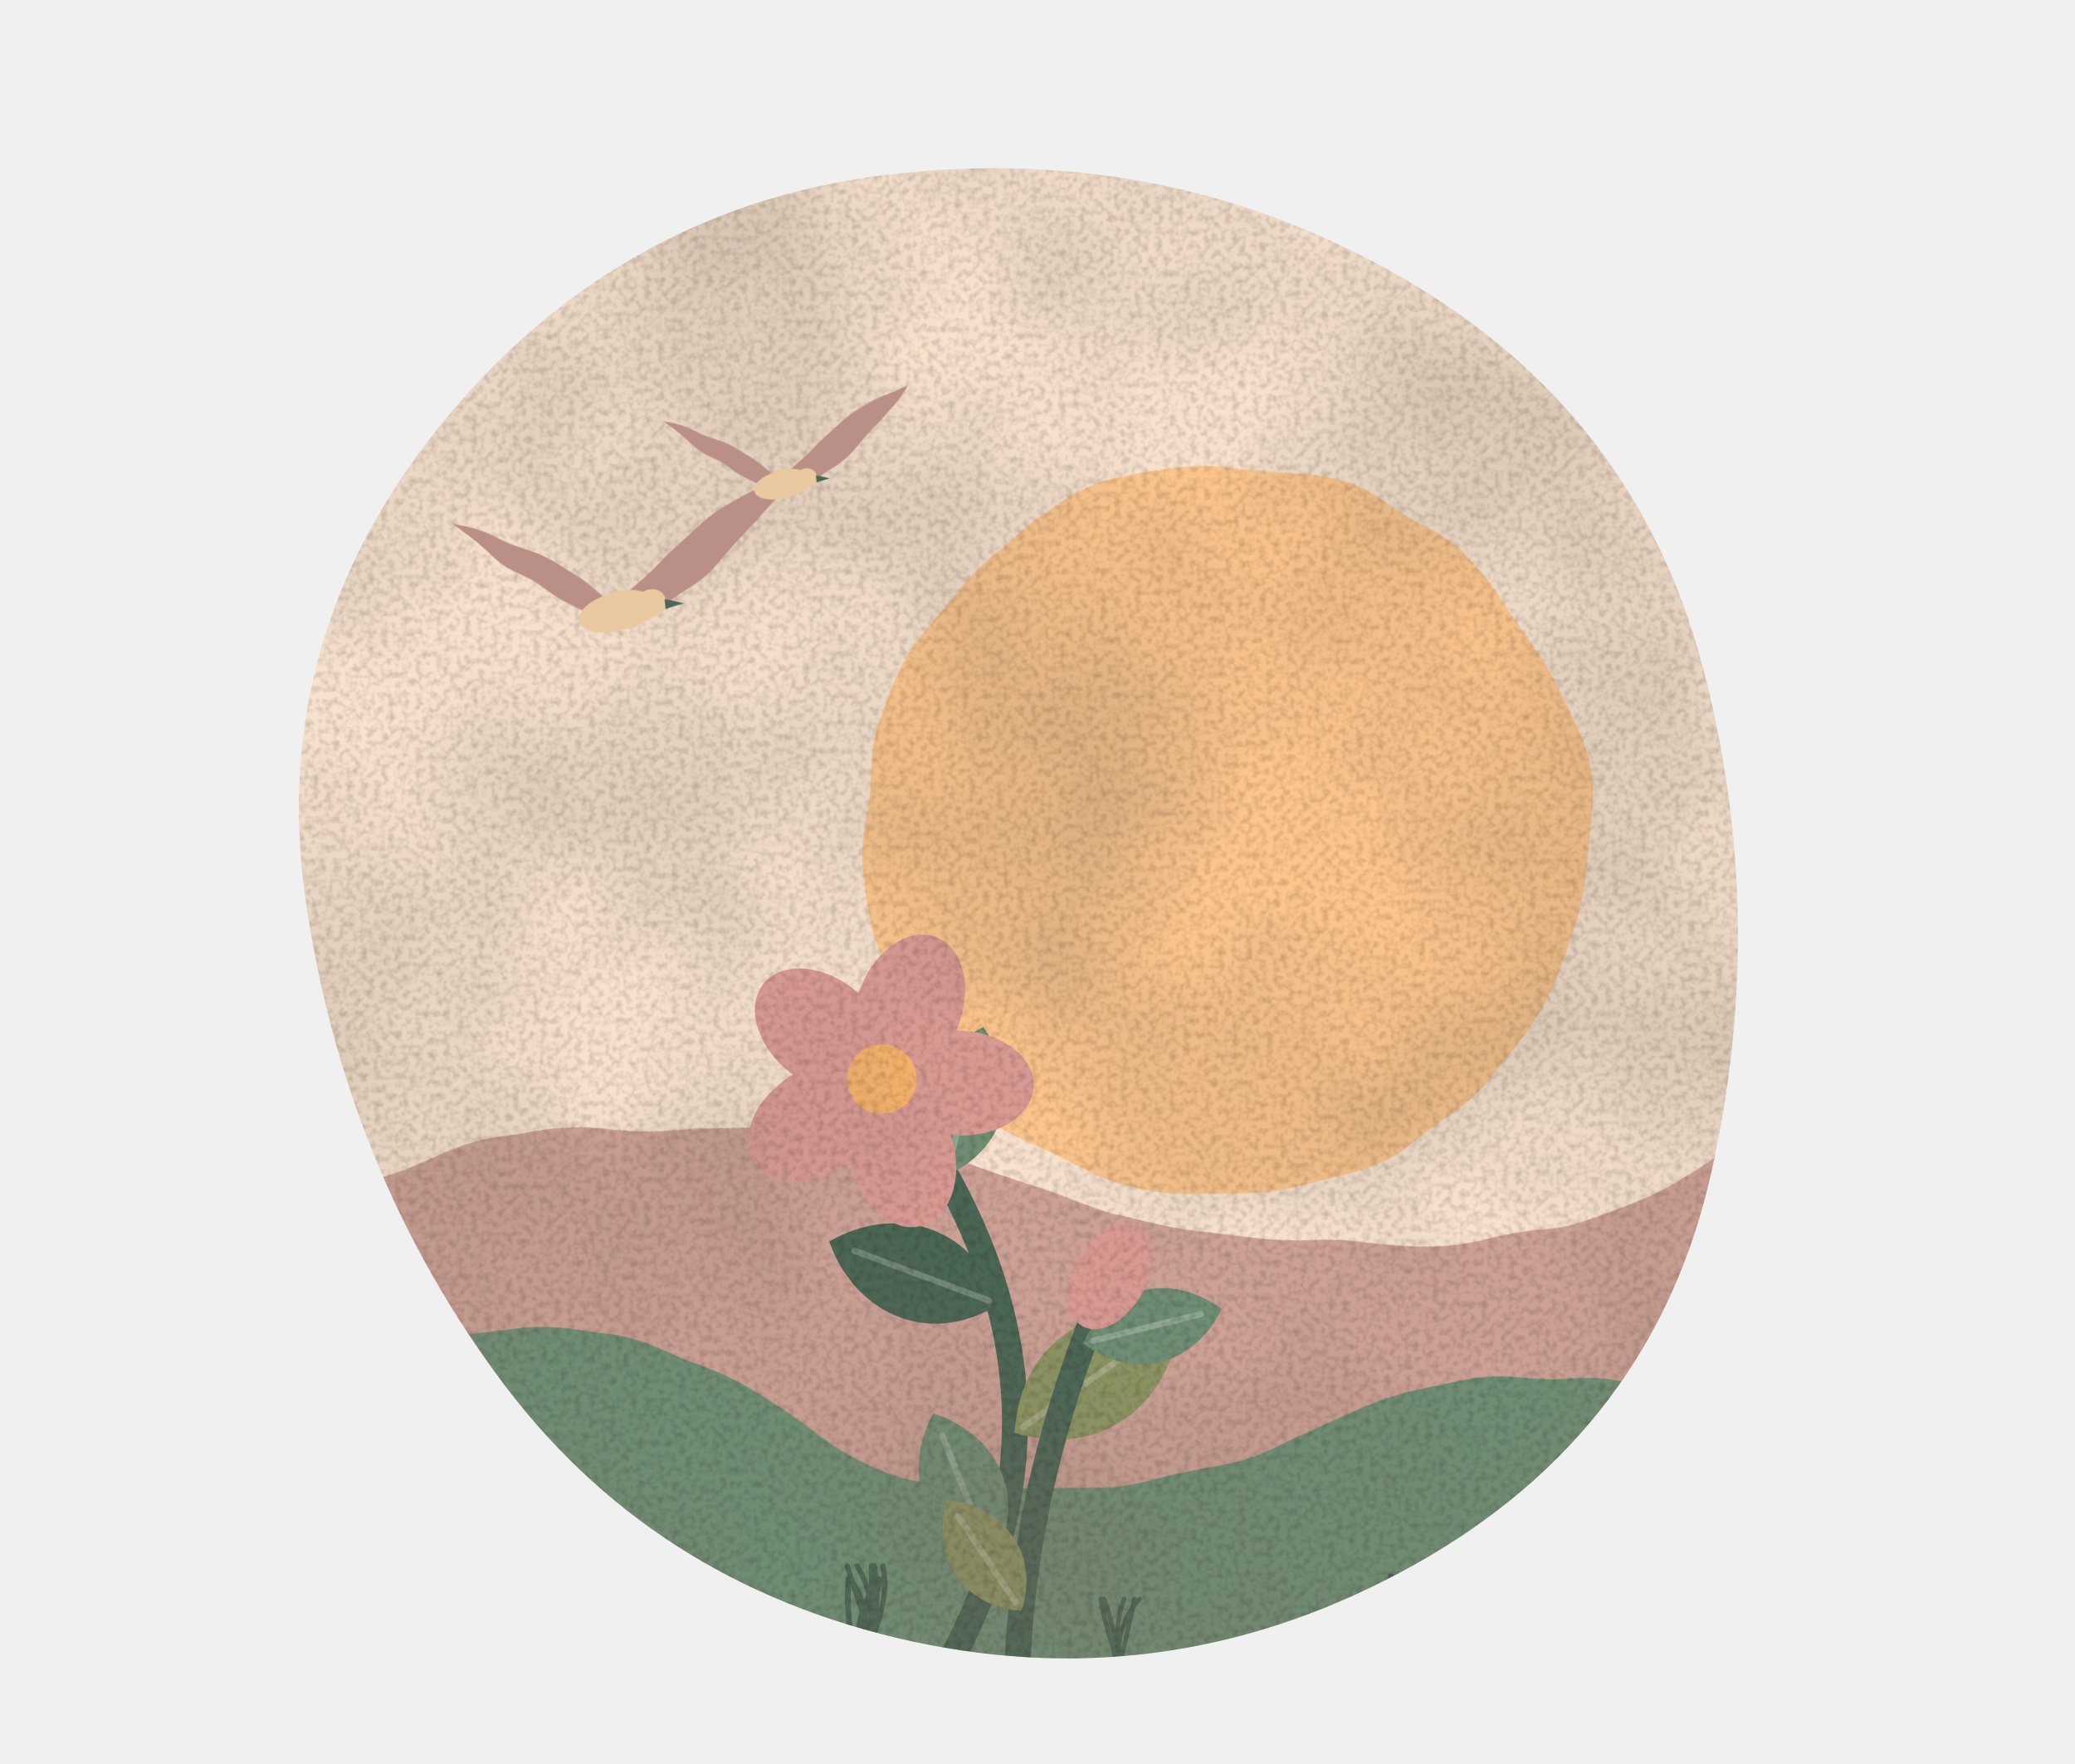
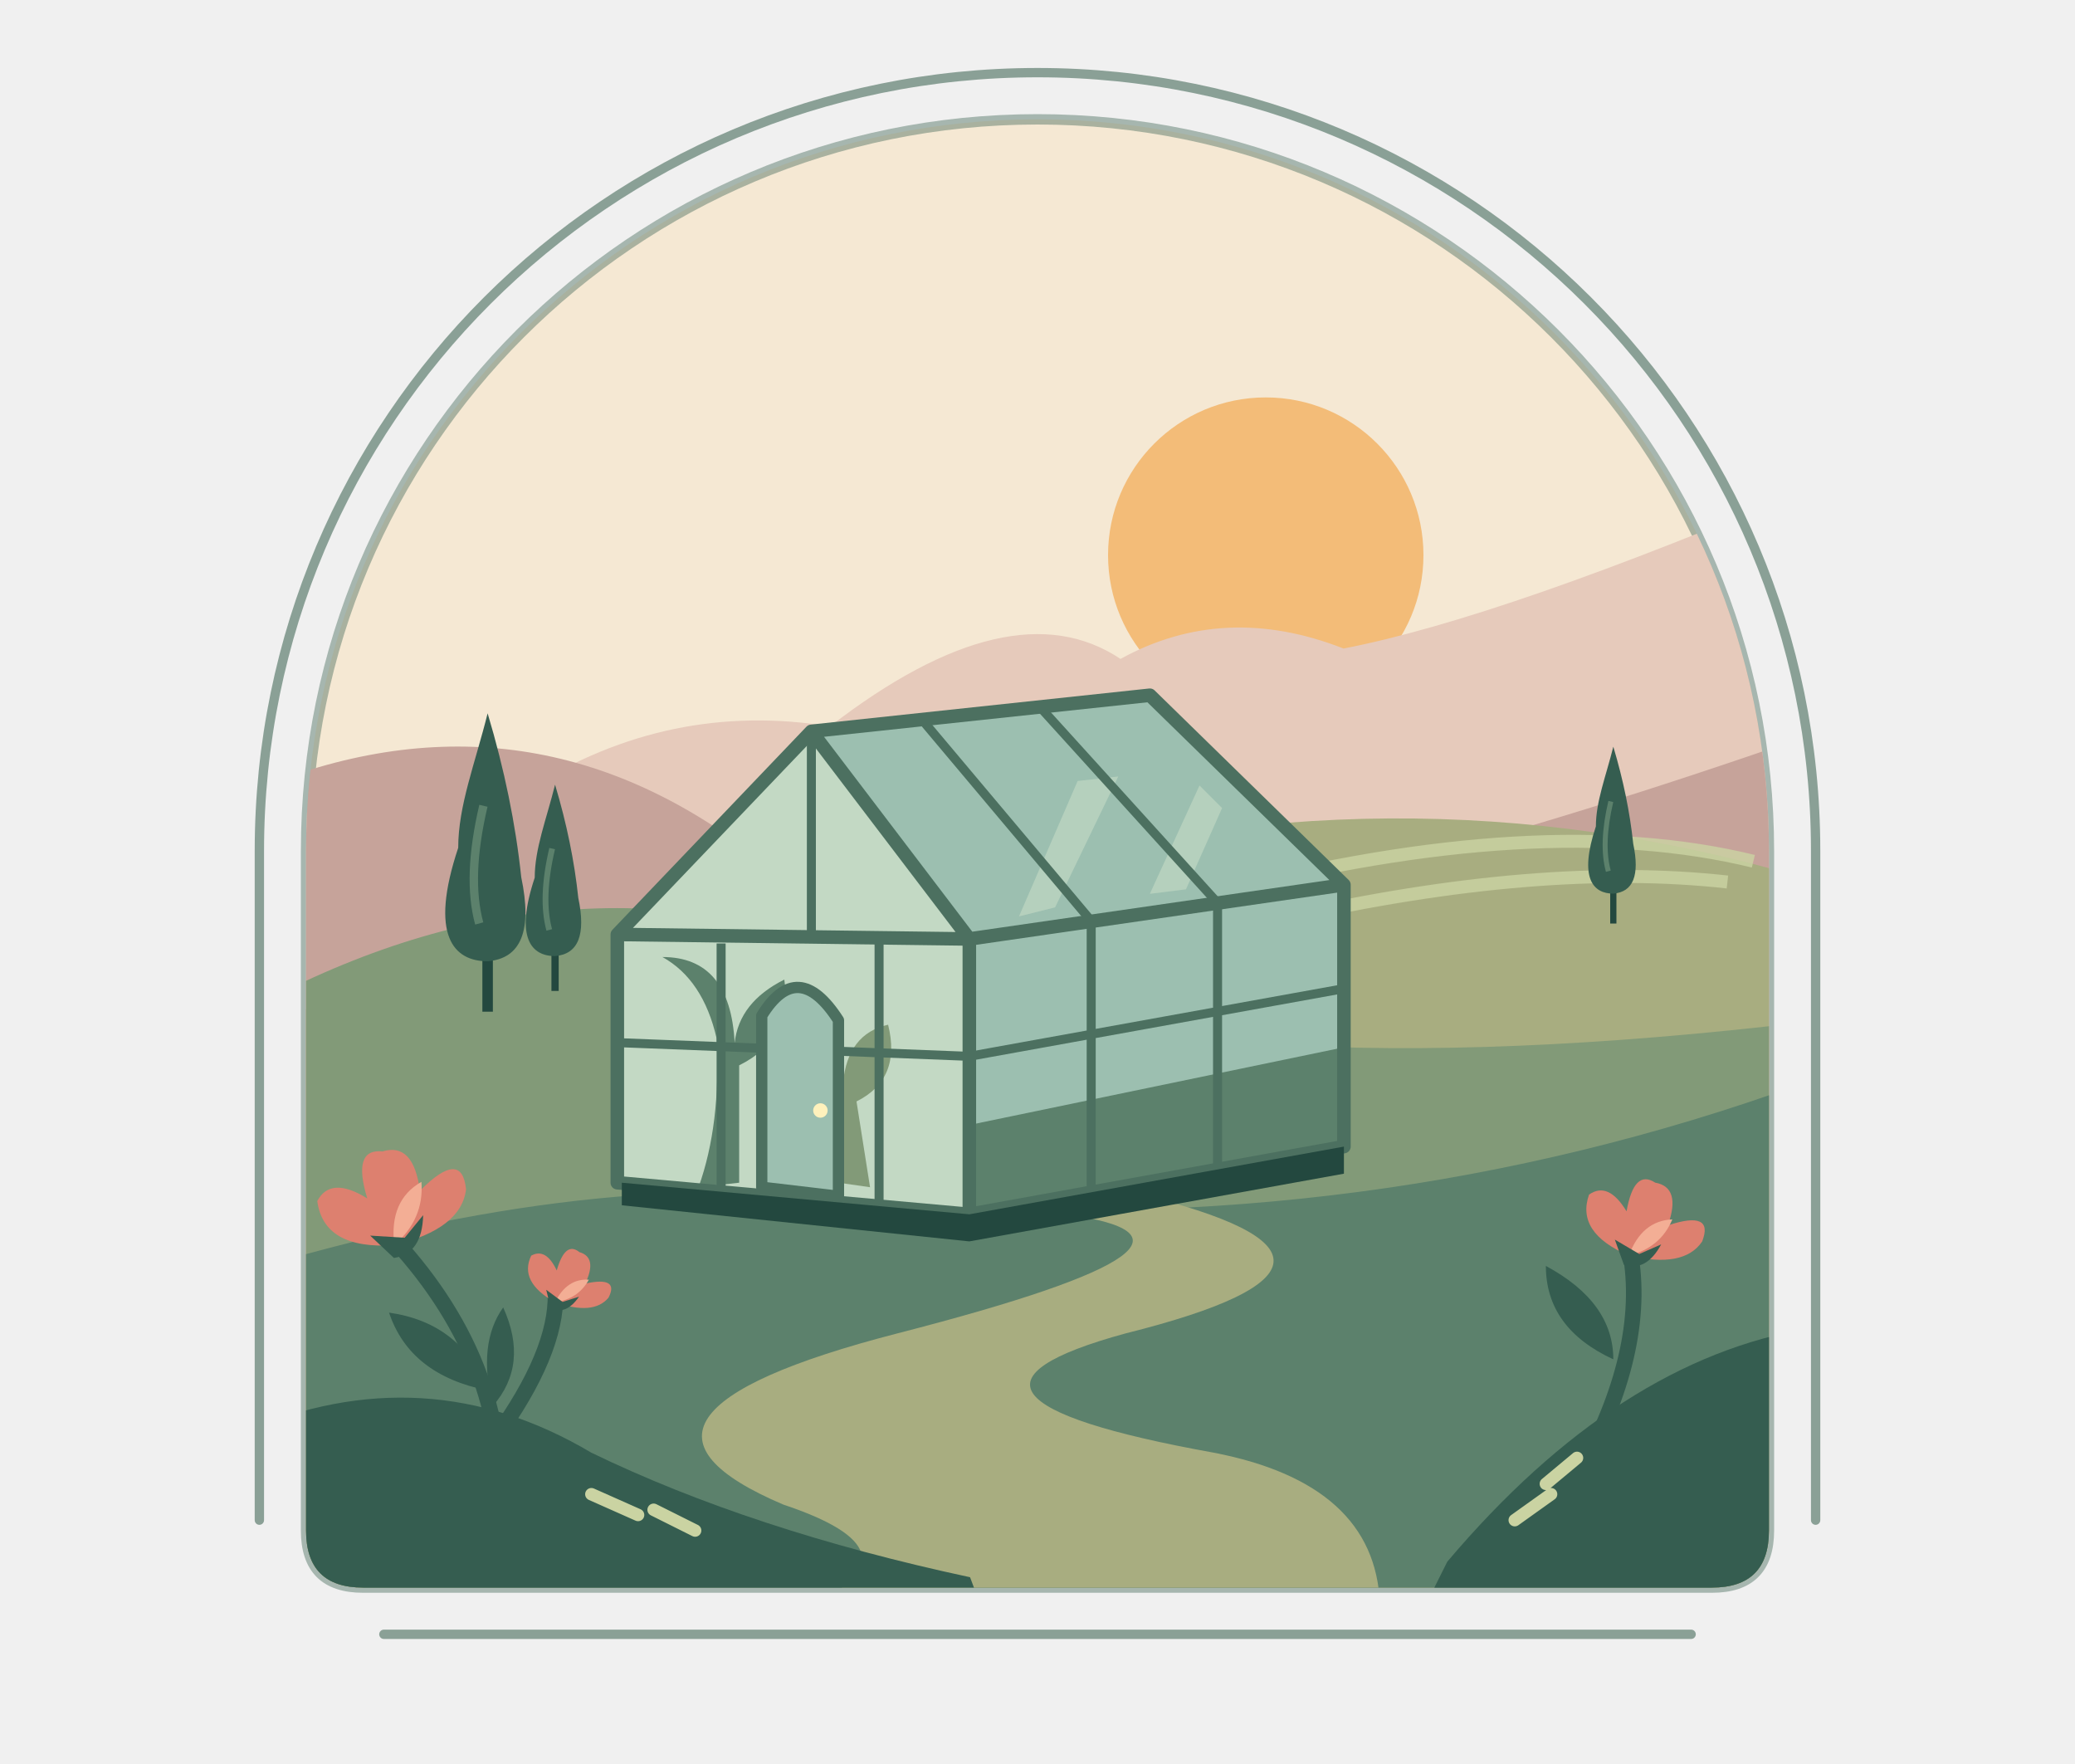
- <svg xmlns="http://www.w3.org/2000/svg" width="400" height="340" viewBox="0 0 400 340">
+ <svg xmlns="http://www.w3.org/2000/svg" xmlns:xlink="http://www.w3.org/1999/xlink" width="400" height="340" viewBox="0 0 400 340">
  <defs>
-     <filter id="paint" x="-5%" y="-5%" width="110%" height="110%" color-interpolation-filters="sRGB">
-       <feTurbulence type="fractalNoise" baseFrequency="0.018" numOctaves="3" seed="3" result="mottle" />
-       <feColorMatrix in="mottle" type="matrix" values="0 0 0 0 0.5  0 0 0 0 0.47  0 0 0 0 0.44  0 0 0 -0.9 0.62" result="mottleA" />
-       <feComposite in="mottleA" in2="SourceAlpha" operator="in" result="mottleIn" />
-       <feBlend in="SourceGraphic" in2="mottleIn" mode="soft-light" result="pooled" />
-       <feTurbulence type="fractalNoise" baseFrequency="0.75" numOctaves="2" seed="7" result="noise" />
-       <feColorMatrix in="noise" type="matrix" values="0 0 0 0 0.55  0 0 0 0 0.52  0 0 0 0 0.48  0 0 0 -0.7 0.42" result="speck" />
-       <feComposite in="speck" in2="SourceAlpha" operator="in" result="grain" />
-       <feBlend in="pooled" in2="grain" mode="multiply" />
-     </filter>
-     <filter id="rough" x="-5%" y="-5%" width="110%" height="110%">
-       <feTurbulence type="fractalNoise" baseFrequency="0.03" numOctaves="2" seed="4" result="w" />
-       <feDisplacementMap in="SourceGraphic" in2="w" scale="6" xChannelSelector="R" yChannelSelector="G" />
-     </filter>
+     <path id="arch" d="M59 295V164a141 141 0 0 1 282 0v131q0 11-11 11H70q-11 0-11-11Z" />
+     <clipPath id="window">
+       <use xlink:href="#arch" />
+     </clipPath>
+     <g id="disc">
+       <circle r="40" fill="#F3BC78" />
+     </g>
+     <g id="glasshouse" stroke-linejoin="round">
+       <path d="M0 54 43 8 118 0 161 42 161 100 75 115 0 108Z" fill="#C3D9C4" />
+       <path d="M43 8 118 0 161 42 78 54Z" fill="#9CBFB0" />
+       <path d="M78 54 161 42 161 100 78 115Z" fill="#5C816C" />
+       <path d="M79 54 161 42 161 78 79 95Z" fill="#9CBFB0" />
+       <path d="M18 109Q23 95 22 76Q19 63 10 58Q25 58 26 77Q27 68 37 63Q39 76 27 82L27 108Z" fill="#5C816C" />
+       <path d="M49 108Q50 91 44 87Q36 82 35 72Q47 73 50 86Q51 75 60 73Q63 85 53 90L56 109Z" fill="#829A78" />
+       <path d="m89 49 13-30 9-1-14 29zm29-5 11-24 5 5-8 18z" fill="#C3D9C4" opacity=".65" />
+       <g fill="none" stroke="#4C7060" stroke-width="3">
+         <path d="M0 108V53L43 8 78 54V115L0 108ZM43 8 118 0 161 42V100L78 115M0 53 78 54 161 42" />
+         <path d="m68 6 37 44v60m-11-107 39 43v59M1 77l77 3 83-15M23 55v54m35-55v58M43 10v43" stroke-width="2" />
+       </g>
+       <path d="m32 109 0-38q8-13 17 1v39z" fill="#9CBFB0" stroke="#4C7060" stroke-width="2.5" />
+       <path d="m1 108 77 7 83-15v6l-83 15-77-8z" fill="#23483F" />
+       <circle cx="45" cy="92" r="1.6" fill="#FFF1BC" />
+     </g>
+     <g id="cypress">
+       <path d="M0 0v-17" stroke="#23483F" stroke-width="2.5" />
+       <path d="M0-71C-3-59-7-49-7-39C-14-18-8-12 0-12Q12-13 8-32Q6-51 0-71Z" fill="#355D50" />
+       <path d="M-2-21Q-5-32-1-49" fill="none" stroke="#5C816C" stroke-width="2" />
+     </g>
+     <g id="bloom">
+       <path d="M0 0Q-17-4-15-16Q-10-21-3-13Q-3-26 4-23Q12-23 10-11Q23-18 21-8Q17 1 0 0Z" fill="#DD806F" />
+       <path d="M0 0q2-11 11-13Q9-4 0 0Z" fill="#F3AE95" />
+       <path d="M-5-4 3-1 9-5Q6 4-1 3Z" fill="#355D50" />
+     </g>
  </defs>
-   <defs>
-     <clipPath id="v">
-       <path d="M 328.0 127.7 Q 341.0 176.0 329.9 225.9 Q 318.8 275.7 272.8 301.5 Q 226.7 327.3 176.0 316.4 Q 125.3 305.4 95.8 265.0 Q 66.3 224.7 58.9 173.3 Q 51.6 122.0 86.2 80.4 Q 120.8 38.9 173.5 33.4 Q 226.1 27.9 270.6 53.7 Q 315.0 79.5 328.0 127.7 Z" />
-     </clipPath>
-   </defs>
-   <path d="M 328.0 127.7 Q 341.0 176.0 329.9 225.9 Q 318.8 275.7 272.8 301.5 Q 226.7 327.3 176.0 316.4 Q 125.3 305.4 95.8 265.0 Q 66.3 224.7 58.9 173.3 Q 51.6 122.0 86.2 80.4 Q 120.8 38.9 173.5 33.4 Q 226.1 27.9 270.6 53.7 Q 315.0 79.5 328.0 127.7 Z" fill="#F7E2CF" filter="url(#paint)" />
-   <g clip-path="url(#v)" filter="url(#paint)">
-     <circle cx="236" cy="160" r="70" fill="#FCC58C" filter="url(#rough)" />
-     <path d="M -20 242.8 C 66.7 242.8, 66.7 216.9, 133.3 216.9 C 200.0 216.9, 200.0 240.3, 266.7 240.3 C 333.3 240.3, 333.3 201.2, 400.0 201.2 L 420 360 L -20 360 Z" fill="#C99A90" opacity="0.9" filter="url(#rough)" />
-     <path d="M -20 289.2 C 50.0 289.2, 50.0 255.7, 100.0 255.7 C 150.0 255.7, 150.0 287.2, 200.0 287.2 C 250.0 287.2, 250.0 265.8, 300.0 265.8 C 350.0 265.8, 350.0 289.5, 400.0 289.5 L 420 360 L -20 360 Z" fill="#6F8E74" filter="url(#rough)" />
-     <path d="M 339.3 319.7 Q 335.3 309.3 340.7 302.4" stroke="#4B6655" stroke-width="1.2" stroke-linecap="round" fill="none" />
-     <path d="M 339.3 319.7 Q 339.3 309.3 337.3 302.4" stroke="#4B6655" stroke-width="1.2" stroke-linecap="round" fill="none" />
-     <path d="M 339.3 319.7 Q 343.2 309.3 334.7 302.4" stroke="#4B6655" stroke-width="1.2" stroke-linecap="round" fill="none" />
-     <path d="M 339.3 319.7 Q 336.3 309.3 337.7 302.4" stroke="#4B6655" stroke-width="1.2" stroke-linecap="round" fill="none" />
-     <path d="M 339.3 319.7 Q 336.1 309.3 343.2 302.4" stroke="#4B6655" stroke-width="1.2" stroke-linecap="round" fill="none" />
-     <path d="M 319.8 323.7 Q 319.7 314.5 318.1 308.3" stroke="#4B6655" stroke-width="1.1" stroke-linecap="round" fill="none" />
-     <path d="M 319.8 323.7 Q 316.3 314.5 316.5 308.3" stroke="#4B6655" stroke-width="1.1" stroke-linecap="round" fill="none" />
-     <path d="M 319.8 323.7 Q 317.8 314.5 323.7 308.3" stroke="#4B6655" stroke-width="1.1" stroke-linecap="round" fill="none" />
-     <path d="M 319.8 323.7 Q 317.6 314.5 322.8 308.3" stroke="#4B6655" stroke-width="1.1" stroke-linecap="round" fill="none" />
-     <path d="M 319.8 323.7 Q 322.8 314.5 324.8 308.3" stroke="#4B6655" stroke-width="1.1" stroke-linecap="round" fill="none" />
-     <path d="M 271.3 319.3 Q 268.4 310.0 273.8 303.8" stroke="#4B6655" stroke-width="1.1" stroke-linecap="round" fill="none" />
-     <path d="M 271.3 319.3 Q 273.9 310.0 271.1 303.8" stroke="#4B6655" stroke-width="1.1" stroke-linecap="round" fill="none" />
-     <path d="M 271.3 319.3 Q 274.6 310.0 268.1 303.8" stroke="#4B6655" stroke-width="1.1" stroke-linecap="round" fill="none" />
-     <path d="M 271.3 319.3 Q 270.6 310.0 275.5 303.8" stroke="#4B6655" stroke-width="1.1" stroke-linecap="round" fill="none" />
-     <path d="M 271.3 319.3 Q 271.0 310.0 269.9 303.8" stroke="#4B6655" stroke-width="1.1" stroke-linecap="round" fill="none" />
-     <path d="M 168.0 316.1 Q 165.1 307.5 163.3 301.8" stroke="#4B6655" stroke-width="1.0" stroke-linecap="round" fill="none" />
-     <path d="M 168.0 316.1 Q 171.5 307.5 170.2 301.8" stroke="#4B6655" stroke-width="1.0" stroke-linecap="round" fill="none" />
-     <path d="M 168.0 316.1 Q 168.0 307.5 168.0 301.8" stroke="#4B6655" stroke-width="1.0" stroke-linecap="round" fill="none" />
-     <path d="M 168.0 316.1 Q 169.8 307.5 168.5 301.8" stroke="#4B6655" stroke-width="1.0" stroke-linecap="round" fill="none" />
-     <path d="M 168.0 316.1 Q 168.8 307.5 165.2 301.8" stroke="#4B6655" stroke-width="1.0" stroke-linecap="round" fill="none" />
-     <path d="M 215.8 321.3 Q 214.8 313.4 212.8 308.2" stroke="#4B6655" stroke-width="0.9" stroke-linecap="round" fill="none" />
-     <path d="M 215.8 321.3 Q 214.8 313.4 219.7 308.2" stroke="#4B6655" stroke-width="0.9" stroke-linecap="round" fill="none" />
-     <path d="M 215.8 321.3 Q 214.6 313.4 216.7 308.2" stroke="#4B6655" stroke-width="0.9" stroke-linecap="round" fill="none" />
-     <path d="M 215.8 321.3 Q 213.0 313.4 212.2 308.2" stroke="#4B6655" stroke-width="0.9" stroke-linecap="round" fill="none" />
-     <path d="M 215.8 321.3 Q 217.6 313.4 218.7 308.2" stroke="#4B6655" stroke-width="0.9" stroke-linecap="round" fill="none" />
-     <path d="M 165.0 320.4 Q 168.6 310.8 169.4 304.4" stroke="#4B6655" stroke-width="1.1" stroke-linecap="round" fill="none" />
-     <path d="M 165.0 320.4 Q 168.9 310.8 163.9 304.4" stroke="#4B6655" stroke-width="1.1" stroke-linecap="round" fill="none" />
-     <path d="M 165.0 320.4 Q 165.7 310.8 170.2 304.4" stroke="#4B6655" stroke-width="1.1" stroke-linecap="round" fill="none" />
-     <path d="M 165.0 320.4 Q 164.9 310.8 169.3 304.4" stroke="#4B6655" stroke-width="1.1" stroke-linecap="round" fill="none" />
-     <path d="M 165.0 320.4 Q 162.9 310.8 163.6 304.4" stroke="#4B6655" stroke-width="1.1" stroke-linecap="round" fill="none" />
-     <path d="M 176.0 332.0 Q 218.1 270.0 170.0 208.0" stroke="#4B6655" stroke-width="5" stroke-linecap="round" fill="none" />
-     <g transform="translate(191.4 301.0) rotate(-111.9)">
-       <path d="M 0 0 C 9.3 -11.7, 23.1 -9.4, 30.8 0 C 23.1 9.4, 9.3 11.7, 0 0 Z" fill="#6F8E74" />
-       <path d="M 2 0 L 26.2 0" stroke="#FFFFFF" stroke-opacity="0.22" stroke-width="1.2" stroke-linecap="round" />
+   <use xlink:href="#arch" fill="#F5E8D3" stroke="#4C7060" stroke-opacity=".45" stroke-width="2" />
+   <g clip-path="url(#window)">
+     <use xlink:href="#disc" transform="translate(244 107) scale(.76)" />
+     <path d="M41 167Q72 145 102 152Q129 135 160 140Q195 113 216 127Q236 116 259 125Q290 119 351 93V308H41Z" fill="#E6CABB" />
+     <path d="M45 154Q98 130 143 163Q169 181 206 179Q259 173 348 142V308H45Z" fill="#C6A39A" />
+     <path d="M44 196Q133 188 188 170Q268 146 347 169V308H44Z" fill="#A8AD80" />
+     <g fill="none" stroke="#CAD3A2" stroke-width="2.5" opacity=".8">
+       <path d="M235 172q62-16 103-6m-90 11q49-11 85-7" />
    </g>
-     <g transform="translate(195.6 276.2) rotate(-35.1)">
-       <path d="M 0 0 C 11.7 -14.8, 29.2 -11.8, 38.9 0 C 29.2 11.8, 11.7 14.8, 0 0 Z" fill="#8C9462" />
-       <path d="M 2 0 L 33.1 0" stroke="#FFFFFF" stroke-opacity="0.22" stroke-width="1.2" stroke-linecap="round" />
+     <path d="M51 193Q112 161 171 186T348 197V308H51Z" fill="#829A78" />
+     <use xlink:href="#cypress" transform="translate(94 195) scale(.81)" />
+     <use xlink:href="#cypress" transform="translate(107 191) scale(.56)" />
+     <use xlink:href="#cypress" transform="translate(311 178) scale(.48)" />
+     <path d="M51 244Q119 224 172 232Q264 239 347 209V308H51Z" fill="#5C816C" />
+     <path d="M219 230Q273 243 217 257Q173 269 234 280Q265 286 266 309H157Q178 299 151 290Q111 273 173 257Q243 239 205 234Z" fill="#A8AD80" />
+     <use xlink:href="#glasshouse" transform="translate(119 134) scale(.87)" />
+     <path d="M47 276Q82 261 114 280Q145 295 187 304L190 312H44ZM279 301Q312 262 349 256V313H273Z" fill="#355D50" />
+     <g fill="none" stroke="#355D50" stroke-width="3" stroke-linecap="round">
+       <path d="M96 294Q99 264 76 239m21 36q11-16 10-27m198 35q13-24 9-43" />
    </g>
-     <g transform="translate(192.6 251.4) rotate(-159.7)">
-       <path d="M 0 0 C 10.5 -13.3, 26.2 -10.6, 34.9 0 C 26.2 10.6, 10.5 13.3, 0 0 Z" fill="#4B6655" />
-       <path d="M 2 0 L 29.7 0" stroke="#FFFFFF" stroke-opacity="0.22" stroke-width="1.2" stroke-linecap="round" />
+     <g fill="#355D50">
+       <path d="M94 268q-15-3-19-15 14 2 19 15Zm1 3q-3-12 2-19 5 11-2 19Zm216-9q-13-6-13-18 13 7 13 18Z" />
    </g>
-     <g transform="translate(182.4 226.6) rotate(-76.0)">
-       <path d="M 0 0 C 8.8 -11.2, 22.1 -9.0, 29.5 0 C 22.1 9.0, 8.8 11.2, 0 0 Z" fill="#6F8E74" />
-       <path d="M 2 0 L 25.0 0" stroke="#FFFFFF" stroke-opacity="0.22" stroke-width="1.2" stroke-linecap="round" />
-     </g>
-     <g transform="translate(170.0 208.0) rotate(20.87098)">
-       <g fill="#D99A94">
-         <ellipse cx="0" cy="-14.9" rx="10.1" ry="14.4" transform="rotate(0)" />
-         <ellipse cx="0" cy="-14.9" rx="10.1" ry="14.4" transform="rotate(72)" />
-         <ellipse cx="0" cy="-14.9" rx="10.1" ry="14.4" transform="rotate(144)" />
-         <ellipse cx="0" cy="-14.9" rx="10.1" ry="14.4" transform="rotate(216)" />
-         <ellipse cx="0" cy="-14.9" rx="10.1" ry="14.4" transform="rotate(288)" />
-       </g>
-       <circle r="6.7" fill="#F6B26B" />
-     </g>
-     <path d="M 196.0 332.0 Q 195.3 289.0 214.0 246.0" stroke="#4B6655" stroke-width="5" stroke-linecap="round" fill="none" />
-     <g transform="translate(196.9 310.5) rotate(-123.8)">
-       <path d="M 0 0 C 7.7 -9.8, 19.3 -7.8, 25.8 0 C 19.3 7.8, 7.7 9.8, 0 0 Z" fill="#8C9462" />
-       <path d="M 2 0 L 21.9 0" stroke="#FFFFFF" stroke-opacity="0.22" stroke-width="1.2" stroke-linecap="round" />
-     </g>
-     <g transform="translate(208.8 258.9) rotate(-13.9)">
-       <path d="M 0 0 C 8.3 -10.5, 20.7 -8.4, 27.5 0 C 20.7 8.4, 8.3 10.5, 0 0 Z" fill="#6F8E74" />
-       <path d="M 2 0 L 23.4 0" stroke="#FFFFFF" stroke-opacity="0.22" stroke-width="1.2" stroke-linecap="round" />
-     </g>
-     <ellipse cx="214.0" cy="246.0" rx="7" ry="11" fill="#D99A94" transform="rotate(29 214.0 246.0)" />
+     <use xlink:href="#bloom" transform="translate(76 240) rotate(-17) scale(.78)" />
+     <use xlink:href="#bloom" transform="translate(107 251) rotate(16) scale(.46)" />
+     <use xlink:href="#bloom" transform="translate(314 242) rotate(10) scale(.64)" />
+     <path d="m114 288 9 4m3-1 8 4m164-9 6-5m-12 12 7-5" fill="none" stroke="#CAD3A2" stroke-width="2.4" stroke-linecap="round" />
  </g>
-   <g transform="translate(118.0 116.0) scale(0.500 0.500)" filter="url(#rough)">
-     <path d="M 0 0 C -18 -10, -38 -26, -62 -30 C -44 -14, -26 -2, -6 6 Z" fill="#B98F88" />
-     <path d="M 4 -2 C 20 -18, 40 -40, 70 -48 C 52 -24, 32 -4, 10 8 Z" fill="#B98F88" />
-     <ellipse cx="2" cy="4" rx="16" ry="8" fill="#EAC9A0" transform="rotate(-12)" />
-     <circle cx="16" cy="0" r="5.5" fill="#EAC9A0" />
-     <path d="M 21 -1 L 28 1 L 21 3 Z" fill="#4B6655" />
-   </g>
-   <g transform="translate(150.0 92.0) scale(0.360 0.360)" filter="url(#rough)">
-     <path d="M 0 0 C -18 -10, -38 -26, -62 -30 C -44 -14, -26 -2, -6 6 Z" fill="#B98F88" />
-     <path d="M 4 -2 C 20 -18, 40 -40, 70 -48 C 52 -24, 32 -4, 10 8 Z" fill="#B98F88" />
-     <ellipse cx="2" cy="4" rx="16" ry="8" fill="#EAC9A0" transform="rotate(-12)" />
-     <circle cx="16" cy="0" r="5.5" fill="#EAC9A0" />
-     <path d="M 21 -1 L 28 1 L 21 3 Z" fill="#4B6655" />
-   </g>
+   <path d="M50 293V164a150 150 0 0 1 300 0v129M74 315h252" fill="none" stroke="#4C7060" stroke-opacity=".62" stroke-width="1.8" stroke-linecap="round" />
</svg>
